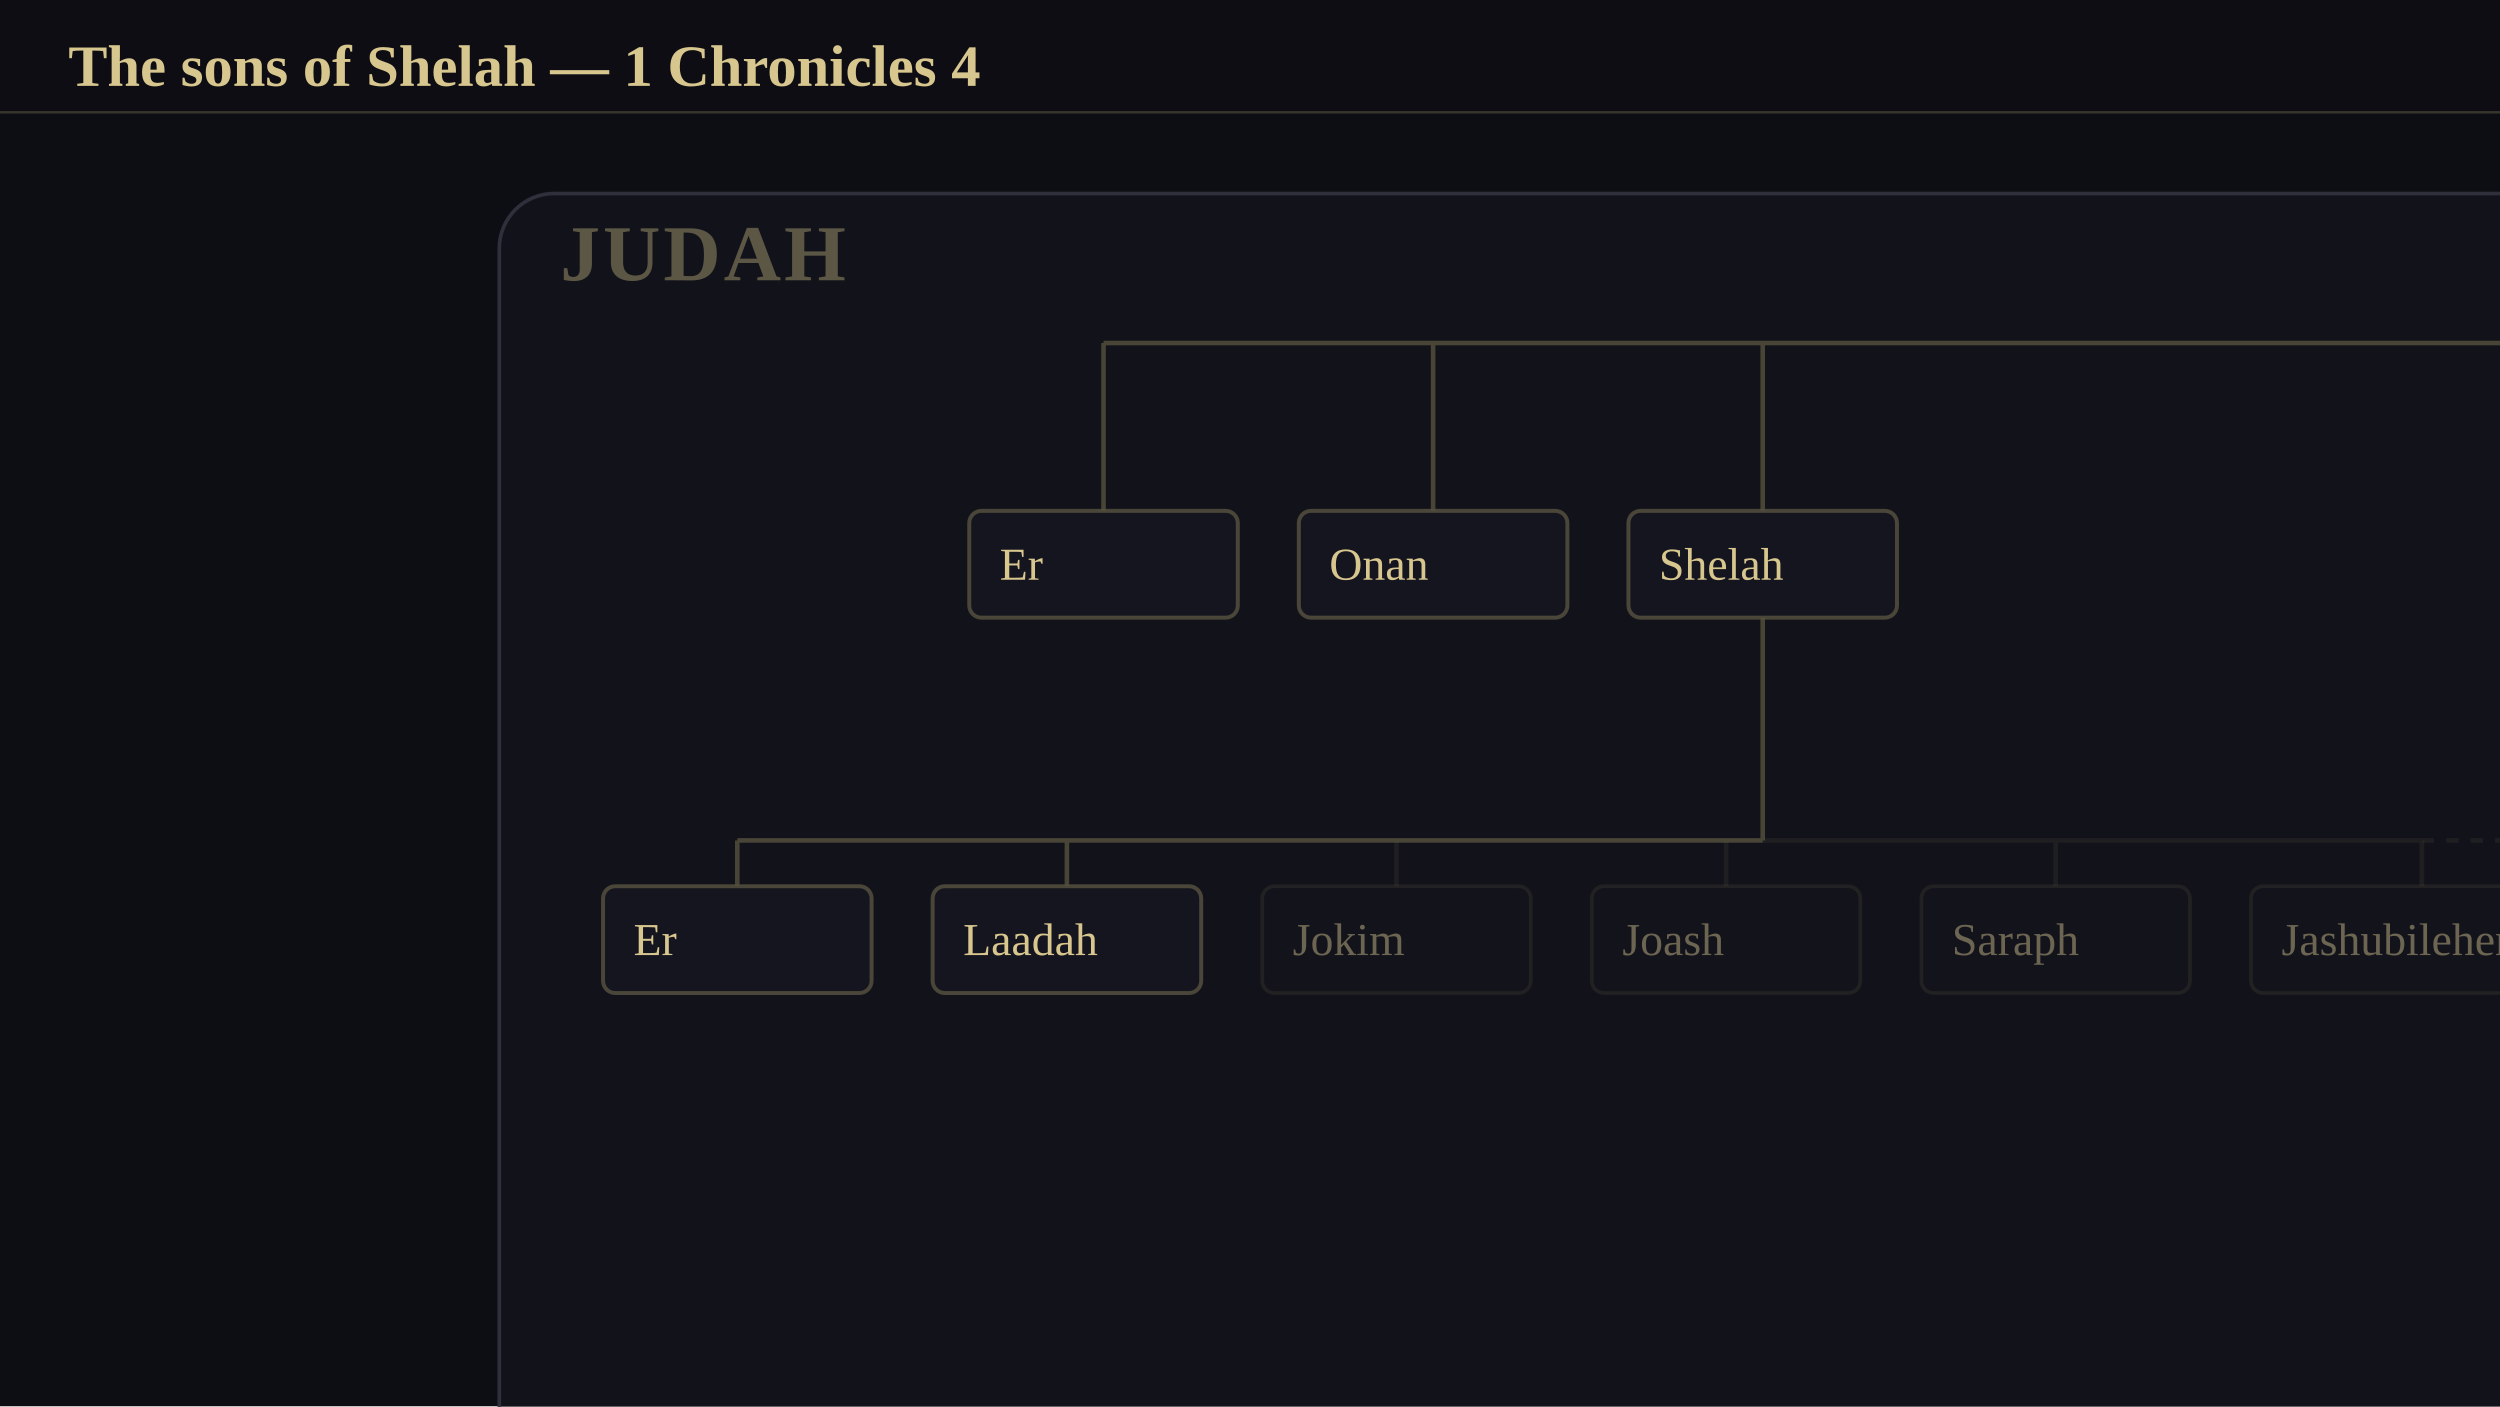
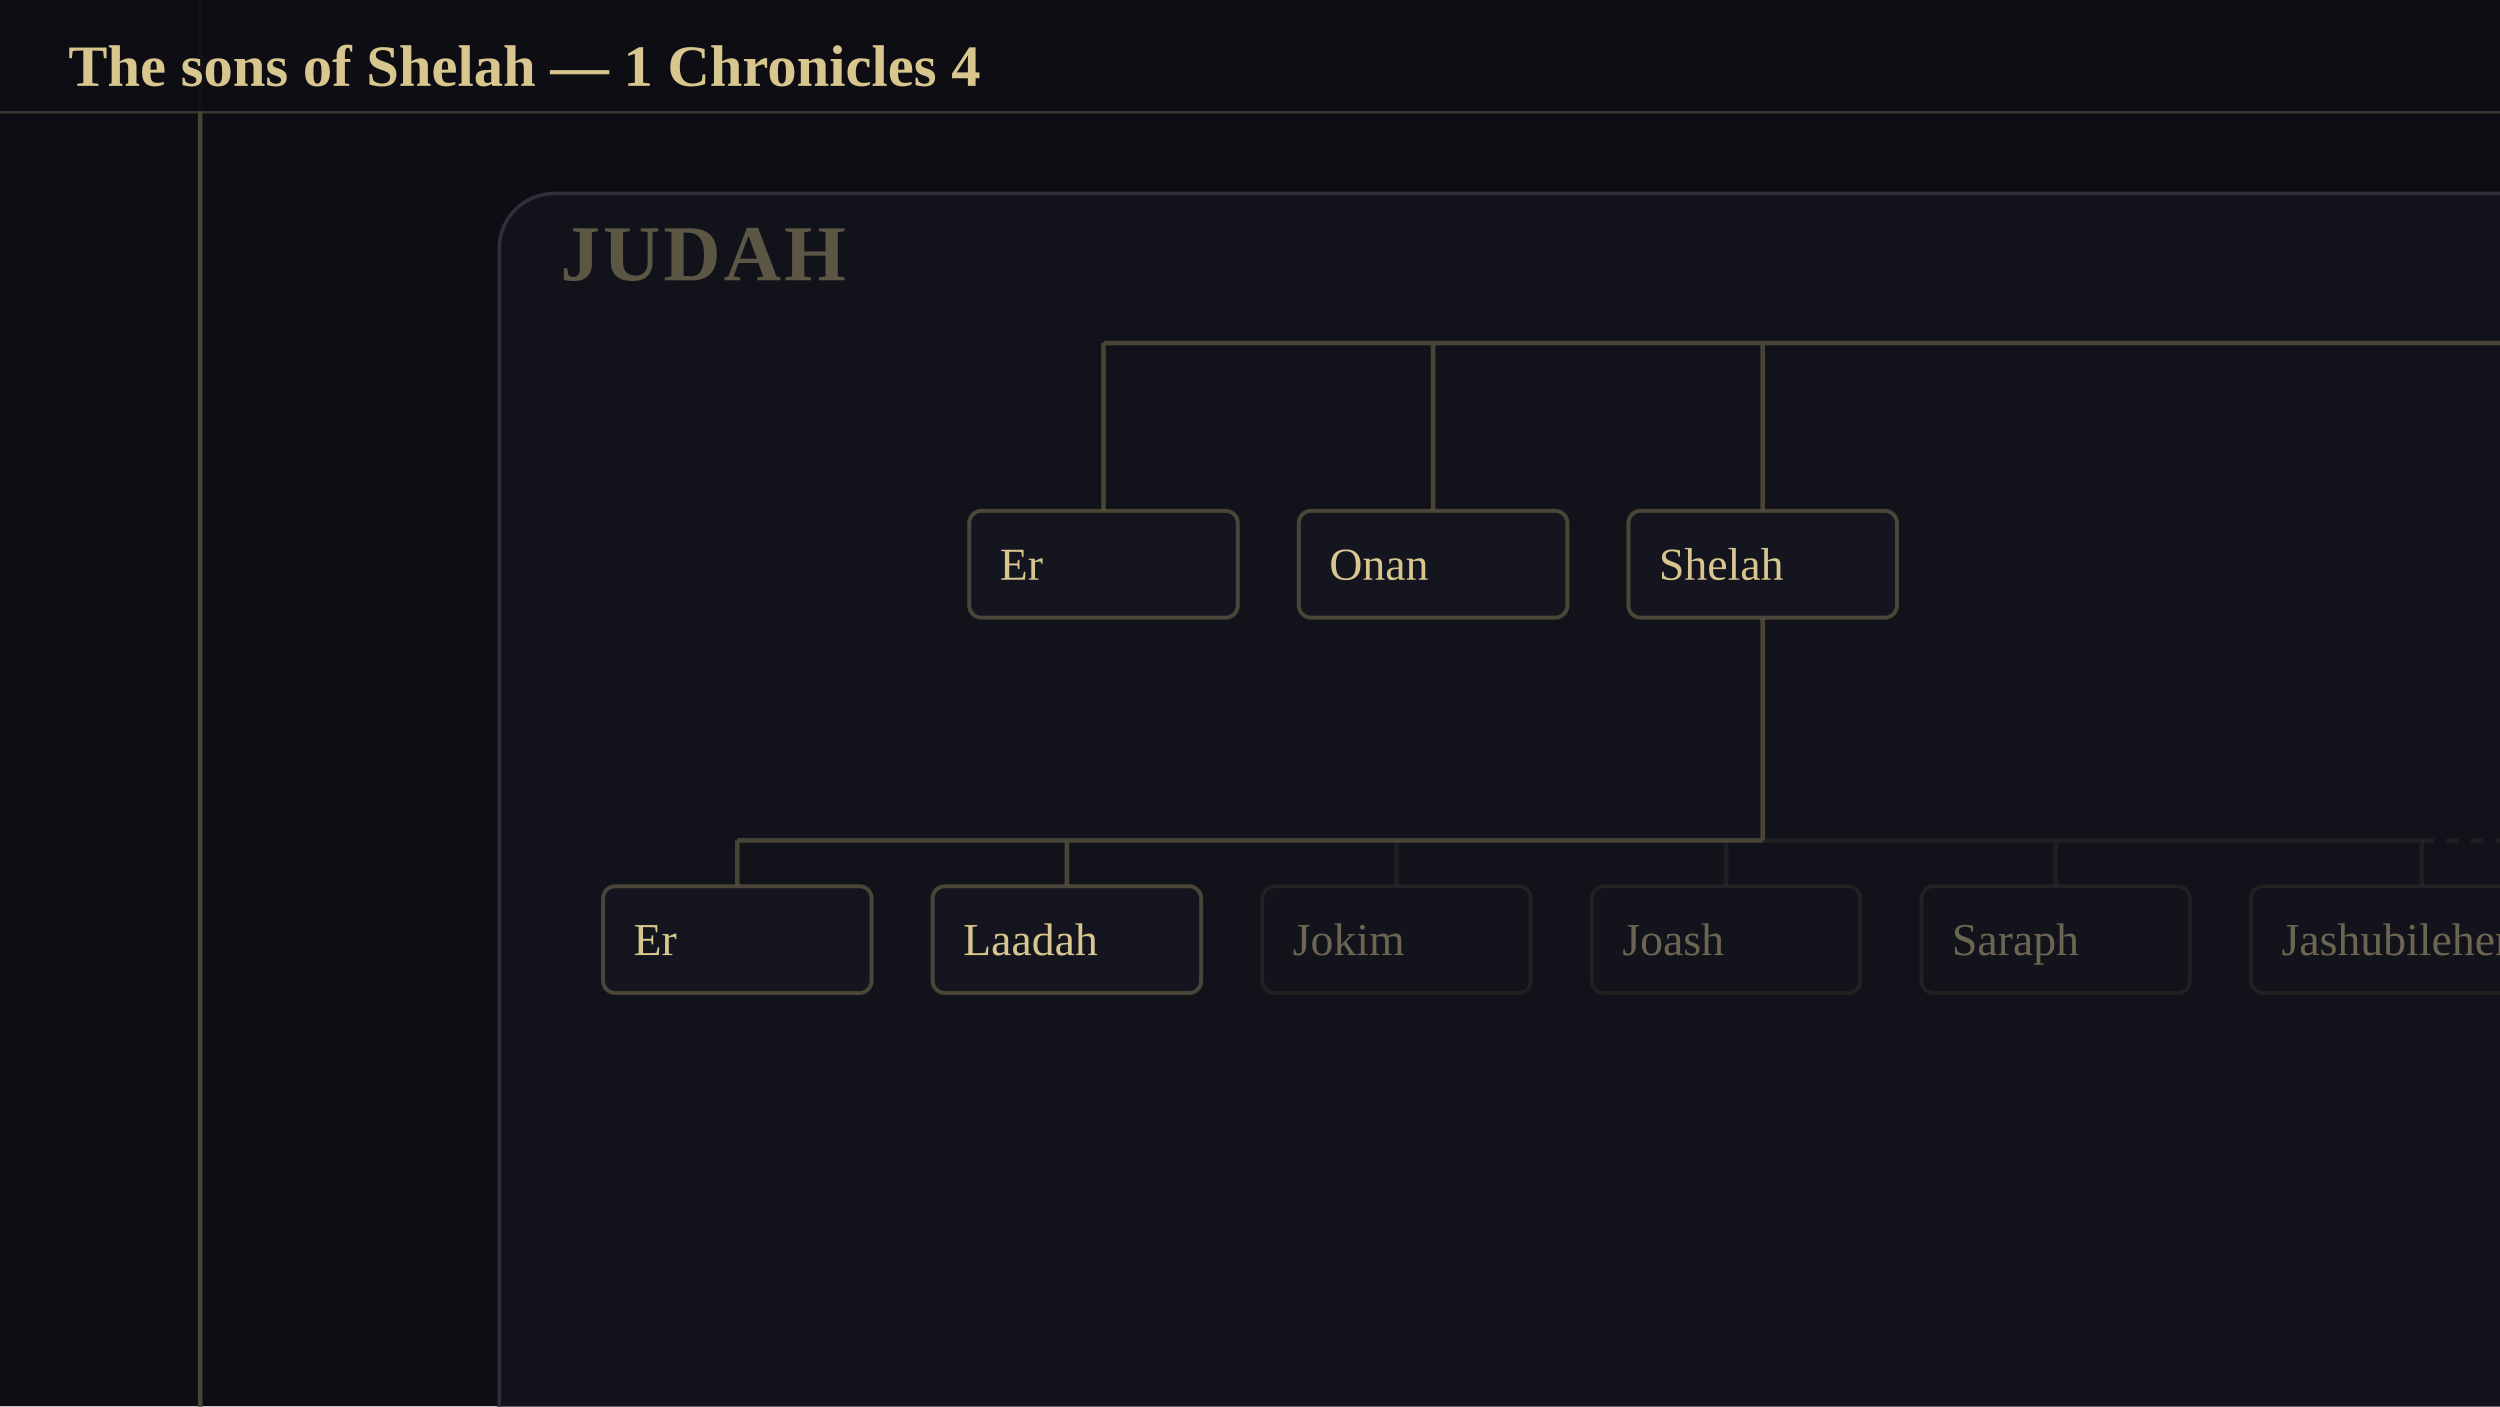
<svg xmlns="http://www.w3.org/2000/svg" viewBox="0 0 1024 576" width="1024" height="576" font-family="Georgia, 'Times New Roman', serif">
  <rect x="0" y="0" width="1024" height="576" fill="rgb(13,13,20)" />
-   <g transform="translate(11017.39 -2493.25)">
-     <animateTransform attributeName="transform" attributeType="XML" type="translate" values="11017.39 -2493.25;10739.89 -2493.25" keyTimes="0;1" calcMode="spline" keySplines="0.42 0 0.58 1" dur="3.73s" begin="0s" fill="freeze" />
+   <g transform="translate(10307.86 -2493.25)">
+     <animateTransform attributeName="transform" attributeType="XML" type="translate" values="10307.86 -2493.25;10030.36 -2493.25" keyTimes="0;1" calcMode="spline" keySplines="0.42 0 0.58 1" dur="3.73s" begin="0s" fill="freeze" />
    <g transform="scale(1.25)">
      <animateTransform attributeName="transform" attributeType="XML" type="scale" values="1.25;1.25" keyTimes="0;1" calcMode="spline" keySplines="0.42 0 0.58 1" dur="3.73s" begin="0s" fill="freeze" />
      <g stroke-width="1.20">
-         <rect x="-8650.31" y="2058" width="12631" height="3072" rx="18" fill="rgb(22,22,32)" fill-opacity="0.549" stroke="rgb(52,50,64)" stroke-opacity="0.898" />
+         <rect x="-8082.69" y="2058" width="12201" height="3072" rx="18" fill="rgb(22,22,32)" fill-opacity="0.549" stroke="rgb(52,50,64)" stroke-opacity="0.898" />
      </g>
      <g stroke-width="1.50">
-         <path d="M-3606.31 1797H-2415.81M-8452.31 2107H-3606.31M-8572.31 2270H-8236.31M-7768.31 2270H-7660.31M-2415.81 1691V1797M-3606.31 1797V2107M-8452.31 2107V2162M-8344.31 2107V2162M-8236.31 2107V2162M-8236.31 2197V2270M-8572.31 2270V2285M-8464.31 2270V2285M-7660.31 2197V2285M-7768.31 2270V2285" fill="none" stroke="rgb(86,81,62)" stroke-opacity="0.800" />
-         <path d="M-8236.31 2270H-8020.31M-8356.31 2270V2285M-8248.31 2270V2285M-8140.31 2270V2285M-8020.31 2270V2285" fill="none" stroke="rgb(86,81,62)" stroke-opacity="0.200" />
-         <path d="M-8020.31 2270H-7900.31M-7900.31 2270V2285" fill="none" stroke="rgb(86,81,62)" stroke-opacity="0.200" stroke-dasharray="4 4" />
-         <path d="M-7660.31 2107V2162" fill="none" stroke="rgb(86,81,62)" stroke-opacity="0.800" stroke-dasharray="4 4" />
+         <path d="M-7884.69 2107H-3067.69M-8180.69 1761H-1093.19M-8004.69 2270H-7668.69M-7200.69 2270H-7092.69M-8180.69 5226H-4160.69M-7884.69 2107V2162M-2063.19 1691V1761M-3067.69 1761V2107M-7776.69 2107V2162M-7668.69 2107V2162M-7668.69 2197V2270M-8004.69 2270V2285M-7896.69 2270V2285M-7092.69 2197V2285M-7200.69 2270V2285M-8180.69 1761V5226" fill="none" stroke="rgb(86,81,62)" stroke-opacity="0.800" />
+         <path d="M-7668.69 2270H-7452.69M-8180.69 8179H-3271.44M-8180.69 6450H-6864.31M-8356.69 3754H-8180.69M-11186.69 2666H-8180.69M-7788.69 2270V2285M-7680.69 2270V2285M-7572.69 2270V2285M-7452.69 2270V2285M-8180.69 5226V8179M-1093.19 1663V1761M-3271.44 8179V8359M-1417.19 1663V1761M-6864.31 6450V6507M-1955.19 1663V1761M-4160.69 5226V5292M-8356.69 2666V2714M-8356.69 3754V3793M-2277.19 1691V1761M-2385.19 1663V1761M-2493.19 1663V1761M-11186.69 2666V2714" fill="none" stroke="rgb(86,81,62)" stroke-opacity="0.200" />
+         <path d="M-7452.69 2270H-7332.69M-7332.69 2270V2285" fill="none" stroke="rgb(86,81,62)" stroke-opacity="0.200" stroke-dasharray="4 4" />
+         <path d="M-7092.69 2107V2162" fill="none" stroke="rgb(86,81,62)" stroke-opacity="0.800" stroke-dasharray="4 4" />
      </g>
      <g stroke-width="1.00">
-         <circle cx="-7900.31" cy="2279" r="2.4" fill="rgb(18,18,27)" stroke="rgb(86,81,62)" stroke-opacity="0.200" />
-         <circle cx="-7660.31" cy="2156" r="2.4" fill="rgb(18,18,27)" stroke="rgb(86,81,62)" stroke-opacity="0.800" />
+         <circle cx="-7332.69" cy="2279" r="2.4" fill="rgb(18,18,27)" stroke="rgb(86,81,62)" stroke-opacity="0.200" />
+         <circle cx="-7092.69" cy="2156" r="2.4" fill="rgb(18,18,27)" stroke="rgb(86,81,62)" stroke-opacity="0.800" />
      </g>
-       <polyline points="-8236.31,2197 -8236.31,2270 -8356.31,2270 -8356.31,2285" fill="none" stroke-linejoin="round" stroke="rgb(86,81,62)" stroke-width="1.6" stroke-dasharray="208" stroke-dashoffset="208" stroke-opacity="0.949">
+       <polyline points="-7668.69,2197 -7668.69,2270 -7788.69,2270 -7788.69,2285" fill="none" stroke-linejoin="round" stroke="rgb(86,81,62)" stroke-width="1.6" stroke-dasharray="208" stroke-dashoffset="208" stroke-opacity="0.949">
        <animate attributeName="stroke-dashoffset" values="208;0" dur="1.72s" begin="0s" fill="freeze" calcMode="spline" keyTimes="0;1" keySplines="0.42 0 0.58 1" />
      </polyline>
-       <polyline points="-8236.31,2197 -8236.31,2270 -8248.31,2270 -8248.31,2285" fill="none" stroke-linejoin="round" stroke="rgb(86,81,62)" stroke-width="1.6" stroke-dasharray="100" stroke-dashoffset="100" stroke-opacity="0.949">
+       <polyline points="-7668.69,2197 -7668.69,2270 -7680.69,2270 -7680.69,2285" fill="none" stroke-linejoin="round" stroke="rgb(86,81,62)" stroke-width="1.6" stroke-dasharray="100" stroke-dashoffset="100" stroke-opacity="0.949">
        <animate attributeName="stroke-dashoffset" values="100;0" dur="1.72s" begin="0s" fill="freeze" calcMode="spline" keyTimes="0;1" keySplines="0.42 0 0.58 1" />
      </polyline>
-       <polyline points="-8236.31,2197 -8236.31,2270 -8140.31,2270 -8140.31,2285" fill="none" stroke-linejoin="round" stroke="rgb(86,81,62)" stroke-width="1.6" stroke-dasharray="184" stroke-dashoffset="184" stroke-opacity="0.949">
+       <polyline points="-7668.69,2197 -7668.69,2270 -7572.69,2270 -7572.69,2285" fill="none" stroke-linejoin="round" stroke="rgb(86,81,62)" stroke-width="1.6" stroke-dasharray="184" stroke-dashoffset="184" stroke-opacity="0.949">
        <animate attributeName="stroke-dashoffset" values="184;0" dur="1.72s" begin="0s" fill="freeze" calcMode="spline" keyTimes="0;1" keySplines="0.42 0 0.58 1" />
      </polyline>
-       <polyline points="-8236.31,2197 -8236.31,2270 -8020.31,2270 -8020.31,2285" fill="none" stroke-linejoin="round" stroke="rgb(86,81,62)" stroke-width="1.6" stroke-dasharray="304" stroke-dashoffset="304" stroke-opacity="0.949">
+       <polyline points="-7668.69,2197 -7668.69,2270 -7452.69,2270 -7452.69,2285" fill="none" stroke-linejoin="round" stroke="rgb(86,81,62)" stroke-width="1.6" stroke-dasharray="304" stroke-dashoffset="304" stroke-opacity="0.949">
        <animate attributeName="stroke-dashoffset" values="304;0" dur="1.72s" begin="0s" fill="freeze" calcMode="spline" keyTimes="0;1" keySplines="0.42 0 0.58 1" />
      </polyline>
      <g stroke-width="1.20">
-         <rect x="-8400.31" y="2285" width="88" height="35" rx="4" fill="rgb(22,22,32)" fill-opacity="0.239" stroke="rgb(86,81,62)" stroke-opacity="0.239" />
-         <text x="-8390.31" y="2302.5" font-size="15" text-anchor="start" dominant-baseline="central" fill="rgb(146,136,106)" font-family="Georgia, 'Times New Roman', serif" fill-opacity="0.698">Jokim</text>
-         <rect x="-8292.31" y="2285" width="88" height="35" rx="4" fill="rgb(22,22,32)" fill-opacity="0.239" stroke="rgb(86,81,62)" stroke-opacity="0.239" />
-         <text x="-8282.31" y="2302.5" font-size="15" text-anchor="start" dominant-baseline="central" fill="rgb(146,136,106)" font-family="Georgia, 'Times New Roman', serif" fill-opacity="0.698">Joash</text>
-         <rect x="-8184.31" y="2285" width="88" height="35" rx="4" fill="rgb(22,22,32)" fill-opacity="0.239" stroke="rgb(86,81,62)" stroke-opacity="0.239" />
-         <text x="-8174.31" y="2302.5" font-size="15" text-anchor="start" dominant-baseline="central" fill="rgb(146,136,106)" font-family="Georgia, 'Times New Roman', serif" fill-opacity="0.698">Saraph</text>
-         <rect x="-8076.31" y="2285" width="112" height="35" rx="4" fill="rgb(22,22,32)" fill-opacity="0.239" stroke="rgb(86,81,62)" stroke-opacity="0.239" />
-         <text x="-8066.31" y="2302.5" font-size="15" text-anchor="start" dominant-baseline="central" fill="rgb(146,136,106)" font-family="Georgia, 'Times New Roman', serif" fill-opacity="0.698">Jashubilehem</text>
-         <rect x="-7944.31" y="2285" width="88" height="35" rx="4" fill="rgb(22,22,32)" fill-opacity="0.239" stroke="rgb(86,81,62)" stroke-opacity="0.239" />
-         <text x="-7934.31" y="2302.5" font-size="15" text-anchor="start" dominant-baseline="central" fill="rgb(146,136,106)" font-family="Georgia, 'Times New Roman', serif" fill-opacity="0.698">Asaiah</text>
+         <rect x="-7832.69" y="2285" width="88" height="35" rx="4" fill="rgb(22,22,32)" fill-opacity="0.239" stroke="rgb(86,81,62)" stroke-opacity="0.239" />
+         <text x="-7822.69" y="2302.5" font-size="15" text-anchor="start" dominant-baseline="central" fill="rgb(146,136,106)" font-family="Georgia, 'Times New Roman', serif" fill-opacity="0.698">Jokim</text>
+         <rect x="-7724.69" y="2285" width="88" height="35" rx="4" fill="rgb(22,22,32)" fill-opacity="0.239" stroke="rgb(86,81,62)" stroke-opacity="0.239" />
+         <text x="-7714.69" y="2302.5" font-size="15" text-anchor="start" dominant-baseline="central" fill="rgb(146,136,106)" font-family="Georgia, 'Times New Roman', serif" fill-opacity="0.698">Joash</text>
+         <rect x="-7616.69" y="2285" width="88" height="35" rx="4" fill="rgb(22,22,32)" fill-opacity="0.239" stroke="rgb(86,81,62)" stroke-opacity="0.239" />
+         <text x="-7606.69" y="2302.5" font-size="15" text-anchor="start" dominant-baseline="central" fill="rgb(146,136,106)" font-family="Georgia, 'Times New Roman', serif" fill-opacity="0.698">Saraph</text>
+         <rect x="-7508.69" y="2285" width="112" height="35" rx="4" fill="rgb(22,22,32)" fill-opacity="0.239" stroke="rgb(86,81,62)" stroke-opacity="0.239" />
+         <text x="-7498.69" y="2302.5" font-size="15" text-anchor="start" dominant-baseline="central" fill="rgb(146,136,106)" font-family="Georgia, 'Times New Roman', serif" fill-opacity="0.698">Jashubilehem</text>
+         <rect x="-7376.69" y="2285" width="88" height="35" rx="4" fill="rgb(22,22,32)" fill-opacity="0.239" stroke="rgb(86,81,62)" stroke-opacity="0.239" />
+         <text x="-7366.69" y="2302.5" font-size="15" text-anchor="start" dominant-baseline="central" fill="rgb(146,136,106)" font-family="Georgia, 'Times New Roman', serif" fill-opacity="0.698">Asaiah</text>
      </g>
      <g stroke-width="1.30">
-         <rect x="-8496.31" y="2162" width="88" height="35" rx="4" fill="rgb(22,22,32)" fill-opacity="0.820" stroke="rgb(86,81,62)" stroke-opacity="0.820" />
-         <text x="-8486.31" y="2179.5" font-size="15" text-anchor="start" dominant-baseline="central" fill="rgb(216,198,143)" font-family="Georgia, 'Times New Roman', serif">Er</text>
-         <rect x="-8388.31" y="2162" width="88" height="35" rx="4" fill="rgb(22,22,32)" fill-opacity="0.820" stroke="rgb(86,81,62)" stroke-opacity="0.820" />
-         <text x="-8378.31" y="2179.5" font-size="15" text-anchor="start" dominant-baseline="central" fill="rgb(216,198,143)" font-family="Georgia, 'Times New Roman', serif">Onan</text>
-         <rect x="-8280.31" y="2162" width="88" height="35" rx="4" fill="rgb(22,22,32)" fill-opacity="0.820" stroke="rgb(86,81,62)" stroke-opacity="0.820" />
-         <text x="-8270.31" y="2179.5" font-size="15" text-anchor="start" dominant-baseline="central" fill="rgb(216,198,143)" font-family="Georgia, 'Times New Roman', serif">Shelah</text>
-         <rect x="-8616.31" y="2285" width="88" height="35" rx="4" fill="rgb(22,22,32)" fill-opacity="0.820" stroke="rgb(86,81,62)" stroke-opacity="0.820" />
-         <text x="-8606.31" y="2302.5" font-size="15" text-anchor="start" dominant-baseline="central" fill="rgb(216,198,143)" font-family="Georgia, 'Times New Roman', serif">Er</text>
-         <rect x="-8508.31" y="2285" width="88" height="35" rx="4" fill="rgb(22,22,32)" fill-opacity="0.820" stroke="rgb(86,81,62)" stroke-opacity="0.820" />
-         <text x="-8498.31" y="2302.5" font-size="15" text-anchor="start" dominant-baseline="central" fill="rgb(216,198,143)" font-family="Georgia, 'Times New Roman', serif">Laadah</text>
-         <rect x="-7704.31" y="2162" width="88" height="35" rx="4" fill="rgb(22,22,32)" fill-opacity="0.820" stroke="rgb(86,81,62)" stroke-opacity="0.820" />
-         <rect x="-7812.31" y="2285" width="88" height="35" rx="4" fill="rgb(22,22,32)" fill-opacity="0.820" stroke="rgb(86,81,62)" stroke-opacity="0.820" />
-         <text x="-7802.31" y="2302.5" font-size="15" text-anchor="start" dominant-baseline="central" fill="rgb(216,198,143)" font-family="Georgia, 'Times New Roman', serif">Anub</text>
-         <rect x="-7704.31" y="2285" width="88" height="35" rx="4" fill="rgb(22,22,32)" fill-opacity="0.820" stroke="rgb(86,81,62)" stroke-opacity="0.820" />
+         <rect x="-7928.69" y="2162" width="88" height="35" rx="4" fill="rgb(22,22,32)" fill-opacity="0.820" stroke="rgb(86,81,62)" stroke-opacity="0.820" />
+         <text x="-7918.69" y="2179.5" font-size="15" text-anchor="start" dominant-baseline="central" fill="rgb(216,198,143)" font-family="Georgia, 'Times New Roman', serif">Er</text>
+         <rect x="-7820.69" y="2162" width="88" height="35" rx="4" fill="rgb(22,22,32)" fill-opacity="0.820" stroke="rgb(86,81,62)" stroke-opacity="0.820" />
+         <text x="-7810.69" y="2179.5" font-size="15" text-anchor="start" dominant-baseline="central" fill="rgb(216,198,143)" font-family="Georgia, 'Times New Roman', serif">Onan</text>
+         <rect x="-7712.69" y="2162" width="88" height="35" rx="4" fill="rgb(22,22,32)" fill-opacity="0.820" stroke="rgb(86,81,62)" stroke-opacity="0.820" />
+         <text x="-7702.69" y="2179.5" font-size="15" text-anchor="start" dominant-baseline="central" fill="rgb(216,198,143)" font-family="Georgia, 'Times New Roman', serif">Shelah</text>
+         <rect x="-8048.69" y="2285" width="88" height="35" rx="4" fill="rgb(22,22,32)" fill-opacity="0.820" stroke="rgb(86,81,62)" stroke-opacity="0.820" />
+         <text x="-8038.69" y="2302.5" font-size="15" text-anchor="start" dominant-baseline="central" fill="rgb(216,198,143)" font-family="Georgia, 'Times New Roman', serif">Er</text>
+         <rect x="-7940.69" y="2285" width="88" height="35" rx="4" fill="rgb(22,22,32)" fill-opacity="0.820" stroke="rgb(86,81,62)" stroke-opacity="0.820" />
+         <text x="-7930.69" y="2302.5" font-size="15" text-anchor="start" dominant-baseline="central" fill="rgb(216,198,143)" font-family="Georgia, 'Times New Roman', serif">Laadah</text>
+         <rect x="-7136.69" y="2162" width="88" height="35" rx="4" fill="rgb(22,22,32)" fill-opacity="0.820" stroke="rgb(86,81,62)" stroke-opacity="0.820" />
+         <rect x="-7244.69" y="2285" width="88" height="35" rx="4" fill="rgb(22,22,32)" fill-opacity="0.820" stroke="rgb(86,81,62)" stroke-opacity="0.820" />
+         <text x="-7234.69" y="2302.5" font-size="15" text-anchor="start" dominant-baseline="central" fill="rgb(216,198,143)" font-family="Georgia, 'Times New Roman', serif">Anub</text>
+         <rect x="-7136.69" y="2285" width="88" height="35" rx="4" fill="rgb(22,22,32)" fill-opacity="0.820" stroke="rgb(86,81,62)" stroke-opacity="0.820" />
      </g>
-       <text x="-8630.31" y="2070" font-size="26.00" text-anchor="start" dominant-baseline="text-before-edge" fill="rgb(92,87,69)" stroke="rgb(18,18,27)" stroke-width="5.72" stroke-linejoin="round" paint-order="stroke" font-weight="bold" letter-spacing="1">JUDAH</text>
+       <text x="-8062.69" y="2070" font-size="26.00" text-anchor="start" dominant-baseline="text-before-edge" fill="rgb(92,87,69)" stroke="rgb(18,18,27)" stroke-width="5.72" stroke-linejoin="round" paint-order="stroke" font-weight="bold" letter-spacing="1">JUDAH</text>
      <g stroke-width="2.20">
        <g opacity="0">
-           <rect x="-8400.31" y="2285" width="88" height="35" rx="4" fill="rgb(22,22,32)" stroke="rgb(255,244,170)" />
-           <text x="-8390.31" y="2302.5" font-size="15" text-anchor="start" dominant-baseline="central" fill="rgb(255,244,170)" font-family="Georgia, 'Times New Roman', serif">Jokim</text>
+           <rect x="-7832.69" y="2285" width="88" height="35" rx="4" fill="rgb(22,22,32)" stroke="rgb(255,244,170)" />
+           <text x="-7822.69" y="2302.5" font-size="15" text-anchor="start" dominant-baseline="central" fill="rgb(255,244,170)" font-family="Georgia, 'Times New Roman', serif">Jokim</text>
          <animate attributeName="opacity" values="0;1" dur="1.72s" begin="2.24s" fill="freeze" calcMode="spline" keyTimes="0;1" keySplines="0.42 0 0.58 1" />
        </g>
        <g opacity="0">
-           <rect x="-8292.31" y="2285" width="88" height="35" rx="4" fill="rgb(22,22,32)" stroke="rgb(255,244,170)" />
-           <text x="-8282.31" y="2302.5" font-size="15" text-anchor="start" dominant-baseline="central" fill="rgb(255,244,170)" font-family="Georgia, 'Times New Roman', serif">Joash</text>
+           <rect x="-7724.69" y="2285" width="88" height="35" rx="4" fill="rgb(22,22,32)" stroke="rgb(255,244,170)" />
+           <text x="-7714.69" y="2302.5" font-size="15" text-anchor="start" dominant-baseline="central" fill="rgb(255,244,170)" font-family="Georgia, 'Times New Roman', serif">Joash</text>
          <animate attributeName="opacity" values="0;1" dur="1.72s" begin="2.24s" fill="freeze" calcMode="spline" keyTimes="0;1" keySplines="0.42 0 0.58 1" />
        </g>
        <g opacity="0">
-           <rect x="-8184.31" y="2285" width="88" height="35" rx="4" fill="rgb(22,22,32)" stroke="rgb(255,244,170)" />
-           <text x="-8174.31" y="2302.5" font-size="15" text-anchor="start" dominant-baseline="central" fill="rgb(255,244,170)" font-family="Georgia, 'Times New Roman', serif">Saraph</text>
+           <rect x="-7616.69" y="2285" width="88" height="35" rx="4" fill="rgb(22,22,32)" stroke="rgb(255,244,170)" />
+           <text x="-7606.69" y="2302.5" font-size="15" text-anchor="start" dominant-baseline="central" fill="rgb(255,244,170)" font-family="Georgia, 'Times New Roman', serif">Saraph</text>
          <animate attributeName="opacity" values="0;1" dur="1.72s" begin="2.24s" fill="freeze" calcMode="spline" keyTimes="0;1" keySplines="0.42 0 0.58 1" />
        </g>
        <g opacity="0">
-           <rect x="-8076.31" y="2285" width="112" height="35" rx="4" fill="rgb(22,22,32)" stroke="rgb(255,244,170)" />
-           <text x="-8066.31" y="2302.5" font-size="15" text-anchor="start" dominant-baseline="central" fill="rgb(255,244,170)" font-family="Georgia, 'Times New Roman', serif">Jashubilehem</text>
+           <rect x="-7508.69" y="2285" width="112" height="35" rx="4" fill="rgb(22,22,32)" stroke="rgb(255,244,170)" />
+           <text x="-7498.69" y="2302.5" font-size="15" text-anchor="start" dominant-baseline="central" fill="rgb(255,244,170)" font-family="Georgia, 'Times New Roman', serif">Jashubilehem</text>
          <animate attributeName="opacity" values="0;1" dur="1.72s" begin="2.24s" fill="freeze" calcMode="spline" keyTimes="0;1" keySplines="0.42 0 0.58 1" />
        </g>
      </g>
    </g>
  </g>
  <rect x="0" y="0" width="1024" height="46" fill="rgb(13,13,20)" fill-opacity="0.925" />
  <text x="28" y="20" font-size="24" text-anchor="start" dominant-baseline="text-before-edge" fill="rgb(216,198,143)" font-family="Georgia, 'Times New Roman', serif" font-weight="bold">The sons of Shelah — 1 Chronicles 4</text>
  <line x1="0" y1="46" x2="1024" y2="46" stroke="rgb(86,81,62)" stroke-width="1" stroke-opacity="0.600" />
</svg>
